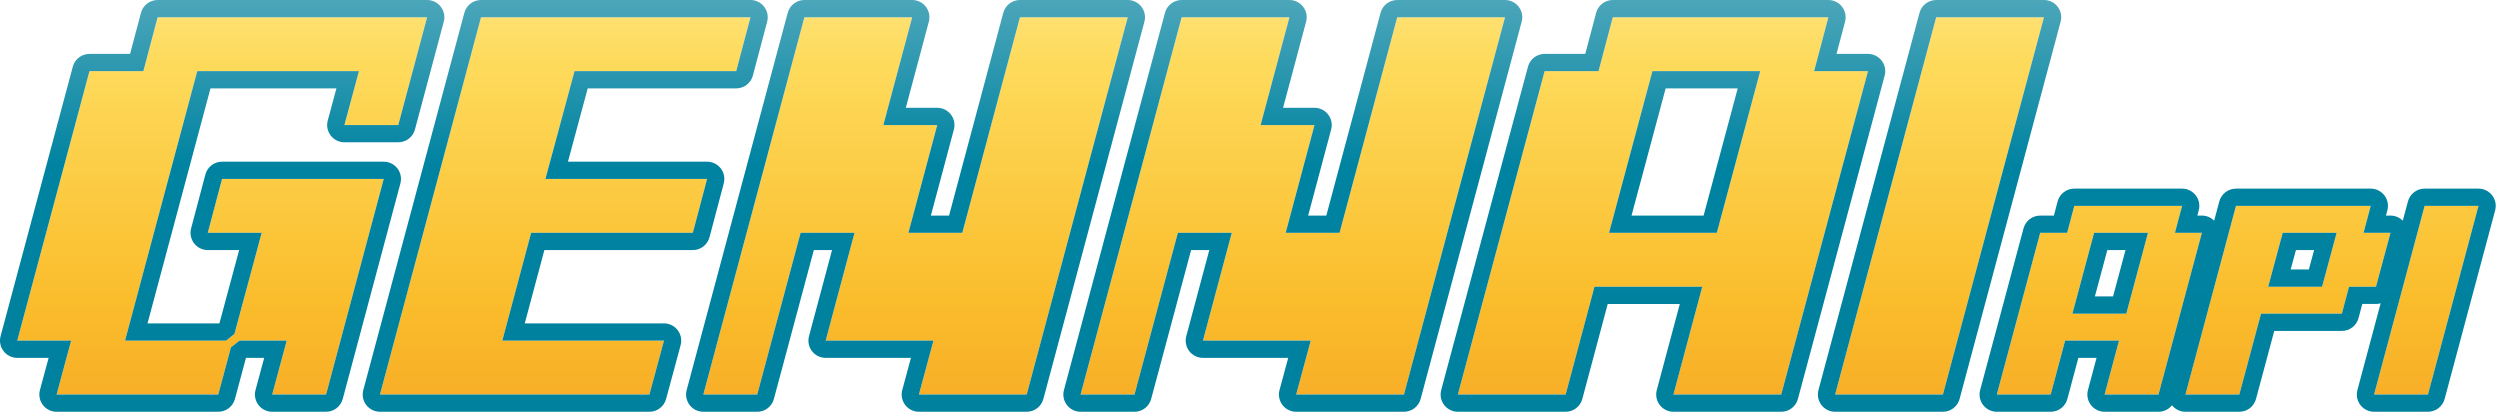
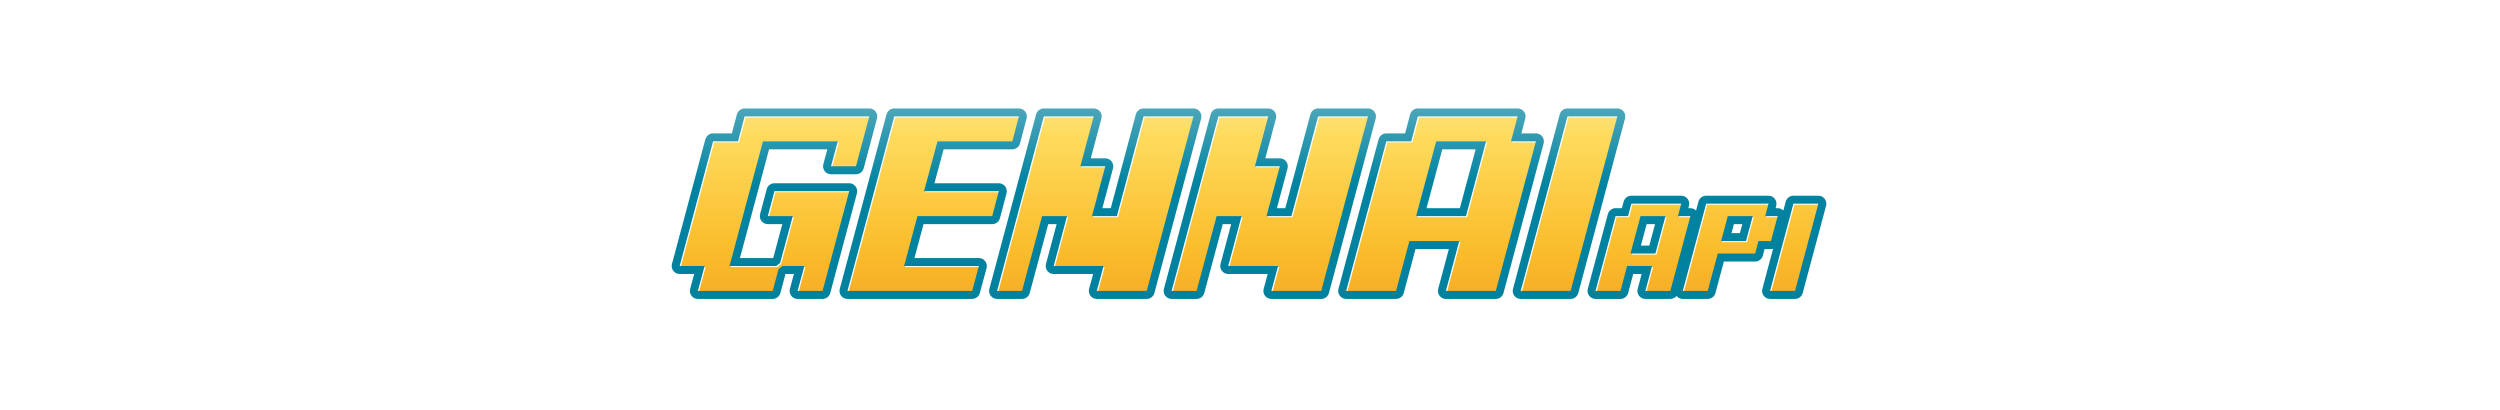
- <svg xmlns="http://www.w3.org/2000/svg" fill="none" viewBox="0 0 384 64">
-   <path d="m35.472 53.353-1.945 7.244H8.692l2.235-8.278H2.65l11.093-41.392h8.278l2.194-8.278h41.391l-4.429 16.557h-8.278l2.235-8.279H30.298L19.206 52.32h15.521l1.284-1.035 4.18-15.522h-8.278l2.194-8.278H58.94l-8.857 33.113h-8.279l2.236-8.278h-7.244l-1.325 1.034Z" fill="url(#a)" />
-   <path d="M58.362 60.597 73.884 2.649h41.391l-2.194 8.278H88.246l-4.47 16.557h24.835l-2.194 8.278H81.582L77.154 52.32h24.834l-2.235 8.278H58.362Z" fill="url(#b)" />
-   <path d="m122.974 35.762-6.664 24.835h-8.278l15.521-57.948h16.557l-4.429 16.557h8.278l-4.429 16.556h8.279l8.857-33.113h16.557l-15.522 57.948h-16.556l2.235-8.278h-16.557l4.429-16.557h-8.278Z" fill="url(#c)" />
-   <path d="m180.922 35.762-6.664 24.835h-8.279l15.522-57.948h16.557l-4.429 16.557h8.278l-4.429 16.556h8.279l8.857-33.113h16.557l-15.522 57.948h-16.556l2.235-8.278h-16.557l4.429-16.557h-8.278Z" fill="url(#d)" />
-   <path d="m263.705 35.762 6.664-24.835h-16.557l-6.664 24.835h16.557Zm-18.792 8.279-4.429 16.556h-16.557l13.328-49.67h8.279l2.193-8.278h33.114l-2.194 8.278h8.278l-13.328 49.67h-16.556l4.428-16.556h-16.556Z" fill="url(#e)" />
-   <path d="m281.875 60.597 15.522-57.948h16.557l-15.522 57.948h-16.557Z" fill="url(#f)" />
-   <path d="m326.599 48.18 3.332-12.418h-8.279L318.32 48.18h8.279Zm-9.396 4.139-2.215 8.278h-8.278l6.664-24.835h4.139l1.097-4.139h16.557l-1.097 4.14h4.139l-6.664 24.834h-8.278l2.214-8.278h-8.278Z" fill="url(#g)" />
-   <path d="M358.905 35.762h-8.279l-2.235 8.279h8.279l2.235-8.279Zm1.904 8.279-1.097 4.139h-12.418l-3.332 12.417h-8.278l7.761-28.974h20.696l-1.097 4.14h4.139l-2.235 8.278h-4.139Z" fill="url(#h)" />
-   <path d="m364.658 60.597 7.761-28.974h8.278l-7.761 28.974h-8.278Z" fill="url(#i)" />
-   <path fill-rule="evenodd" clip-rule="evenodd" d="M34.727 52.319H19.206l11.093-41.392h24.834l-2.235 8.279h8.278l4.43-16.557H24.213l-2.194 8.278h-8.278L2.649 52.32h8.278l-2.235 8.278h24.835l1.945-7.244 1.325-1.034h7.243l-2.235 8.278h8.279l8.857-33.113H34.106l-2.193 8.278h8.278l-4.18 15.522-1.284 1.035Zm-1.025-2.65 3.032-11.258h-4.821a2.649 2.649 0 0 1-2.56-3.327l2.193-8.279a2.649 2.649 0 0 1 2.56-1.97h24.835a2.649 2.649 0 0 1 2.56 3.333l-8.858 33.114a2.65 2.65 0 0 1-2.56 1.964h-8.278a2.65 2.65 0 0 1-2.557-3.34l1.333-4.938h-2.8l-1.696 6.316a2.649 2.649 0 0 1-2.558 1.962H8.692a2.649 2.649 0 0 1-2.557-3.34l1.333-4.938H2.65A2.649 2.649 0 0 1 .09 51.633l11.093-41.391a2.65 2.65 0 0 1 2.559-1.964h6.24l1.671-6.308A2.65 2.65 0 0 1 24.214 0h41.391a2.65 2.65 0 0 1 2.56 3.334l-4.43 16.556a2.65 2.65 0 0 1-2.559 1.965h-8.278a2.65 2.65 0 0 1-2.557-3.34l1.333-4.939H32.331L22.658 49.67h11.044ZM56.26 62.21a2.649 2.649 0 0 1-.457-2.297L71.325 1.964A2.649 2.649 0 0 1 73.884 0h41.391a2.648 2.648 0 0 1 2.561 3.328l-2.194 8.278a2.65 2.65 0 0 1-2.561 1.97H90.275l-3.04 11.259h21.376a2.648 2.648 0 0 1 2.561 3.327l-2.194 8.279a2.65 2.65 0 0 1-2.561 1.97H83.616L80.604 49.67h21.384a2.65 2.65 0 0 1 2.558 3.34l-2.235 8.278a2.65 2.65 0 0 1-2.558 1.958H58.362a2.65 2.65 0 0 1-2.102-1.036Zm20.894-9.89 4.428-16.557h24.835l2.194-8.278H83.776l4.47-16.557h24.835l2.194-8.278H73.884L58.362 60.597h41.391l2.235-8.278H77.154Zm54.098-16.557h-8.278l-6.664 24.835h-8.278l15.521-57.948h16.557l-4.429 16.557h8.278l-4.429 16.556h8.279l8.857-33.113h16.557l-15.522 57.948h-16.556l2.235-8.278h-16.557l4.429-16.557Zm8.669 19.206h-13.098a2.648 2.648 0 0 1-2.559-3.334l3.537-13.223h-2.795l-6.138 22.872a2.648 2.648 0 0 1-2.558 1.963h-8.278a2.649 2.649 0 0 1-2.559-3.334l15.521-57.948A2.65 2.65 0 0 1 123.553 0h16.557a2.648 2.648 0 0 1 2.559 3.334l-3.537 13.223h4.827a2.65 2.65 0 0 1 2.559 3.333l-3.537 13.223h2.794l8.332-31.148A2.65 2.65 0 0 1 156.666 0h16.557a2.648 2.648 0 0 1 2.559 3.334L160.26 61.282a2.65 2.65 0 0 1-2.559 1.964h-16.556a2.65 2.65 0 0 1-2.558-3.34l1.334-4.938ZM189.2 35.762h-8.278l-6.664 24.835h-8.279l15.522-57.948h16.557l-4.429 16.557h8.278l-4.429 16.556h8.279l8.857-33.113h16.557l-15.522 57.948h-16.556l2.235-8.278h-16.557l4.429-16.557Zm8.669 19.206h-13.098a2.648 2.648 0 0 1-2.559-3.334l3.537-13.223h-2.795l-6.138 22.872a2.648 2.648 0 0 1-2.558 1.963h-8.279a2.648 2.648 0 0 1-2.558-3.334l15.521-57.948A2.65 2.65 0 0 1 181.501 0h16.557a2.648 2.648 0 0 1 2.559 3.334l-3.537 13.223h4.827a2.647 2.647 0 0 1 2.559 3.333l-3.537 13.223h2.794l8.332-31.148A2.65 2.65 0 0 1 214.614 0h16.557a2.648 2.648 0 0 1 2.559 3.334l-15.522 57.948a2.65 2.65 0 0 1-2.559 1.964h-16.556a2.65 2.65 0 0 1-2.558-3.34l1.334-4.938Zm63.6-10.928h-16.556l-4.429 16.557h-16.557l13.328-49.67h8.279l2.193-8.278h33.114l-2.194 8.278h8.278l-13.328 49.67H257.04l4.429-16.557Zm20.62-35.762 1.312-4.95A2.65 2.65 0 0 0 280.841 0h-33.114a2.649 2.649 0 0 0-2.56 1.97l-1.672 6.308h-6.24a2.648 2.648 0 0 0-2.558 1.963l-13.328 49.67a2.648 2.648 0 0 0 2.558 3.335h16.557a2.65 2.65 0 0 0 2.559-1.965l3.903-14.591h11.073l-3.538 13.222a2.65 2.65 0 0 0 2.559 3.334h16.557a2.65 2.65 0 0 0 2.559-1.963l13.328-49.67a2.652 2.652 0 0 0-2.559-3.335h-4.836Zm-11.72 2.65h-16.557l-6.664 24.834h16.556l6.665-24.835Zm-3.454 2.648-5.242 19.537h-11.071l5.242-19.537h11.071Zm12.859 48.634a2.647 2.647 0 0 1-.458-2.298l15.522-57.948A2.65 2.65 0 0 1 297.397 0h16.557a2.648 2.648 0 0 1 2.558 3.334l-15.521 57.948a2.65 2.65 0 0 1-2.559 1.964h-16.557c-.823 0-1.6-.383-2.101-1.036Zm2.101-1.613h16.557l15.522-57.948h-16.557l-15.522 57.948Zm43.606-8.278h-8.278l-2.215 8.278h-8.278l6.664-24.835h4.139l1.097-4.139h16.557l-1.097 4.14h4.139l-6.664 24.834h-8.278l2.214-8.278Zm12.031-19.206.215-.811a2.646 2.646 0 0 0-2.56-3.328H318.61a2.65 2.65 0 0 0-2.561 1.97l-.574 2.17h-2.101a2.648 2.648 0 0 0-2.558 1.962l-6.664 24.834a2.648 2.648 0 0 0 2.558 3.336h8.278c1.2 0 2.25-.806 2.559-1.965l1.689-6.313h2.794l-1.322 4.944a2.65 2.65 0 0 0 2.559 3.334h8.278c.824 0 1.578-.38 2.07-.995a2.648 2.648 0 0 0 2.069.995h8.278a2.65 2.65 0 0 0 2.559-1.963l2.805-10.454h10.386a2.648 2.648 0 0 0 2.56-1.97l.575-2.17h2.101c.248 0 .489-.034.719-.099l-3.568 13.322a2.647 2.647 0 0 0 2.559 3.334h8.278a2.65 2.65 0 0 0 2.559-1.964l7.761-28.974a2.65 2.65 0 0 0-2.559-3.334h-8.278a2.65 2.65 0 0 0-2.559 1.964l-.793 2.962a2.651 2.651 0 0 0-1.884-.787h-.697l.215-.811a2.646 2.646 0 0 0-2.56-3.328h-20.696a2.65 2.65 0 0 0-2.559 1.964l-.793 2.962a2.651 2.651 0 0 0-1.884-.787h-.697Zm25.532 2.65 1.097-4.14h-20.696l-7.761 28.974h8.278l3.332-12.417h12.418l1.097-4.14h4.139l2.235-8.278h-4.139Zm-33.113 0h-8.279L318.32 48.18h8.279l3.332-12.418Zm-5.364 9.768 1.91-7.12h-2.793l-1.91 7.12h2.793Zm28.088-7.12-.805 2.98h2.791l.804-2.98h-2.79Zm-2.029-2.649-2.235 8.278h8.279l2.235-8.278h-8.279Zm14.032 24.835h8.278l7.761-28.974h-8.278l-7.761 28.974Z" fill="url(#j)" />
+ <svg xmlns="http://www.w3.org/2000/svg" fill="none" viewBox="0 0 830 136">
+   <path d="m258.823 89.704-1.945 7.244h-24.835l2.235-8.278H226l11.093-41.392h8.278L247.565 39h41.391l-4.429 16.557h-8.278l2.235-8.279h-24.835L242.557 88.67h15.521l1.283-1.035 4.181-15.522h-8.278l2.193-8.278h24.835l-8.857 33.113h-8.279l2.235-8.278h-7.243l-1.325 1.034Z" fill="url(#a)" />
+   <path d="M281.713 96.948 297.235 39h41.391l-2.194 8.278h-24.835l-4.47 16.557h24.835l-2.194 8.278h-24.835l-4.429 16.557h24.835l-2.235 8.278h-41.391Z" fill="url(#b)" />
+   <path d="m346.325 72.113-6.664 24.835h-8.279L346.904 39h16.557l-4.429 16.557h8.278l-4.429 16.556h8.279L380.017 39h16.557l-15.522 57.948h-16.556l2.235-8.278h-16.557l4.429-16.557h-8.278Z" fill="url(#c)" />
+   <path d="m404.273 72.113-6.664 24.835h-8.279L404.852 39h16.557l-4.429 16.557h8.278l-4.429 16.556h8.278L437.965 39h16.557L439 96.948h-16.557l2.236-8.278h-16.557l4.429-16.557h-8.278Z" fill="url(#d)" />
+   <path d="m487.055 72.113 6.664-24.835h-16.556l-6.664 24.835h16.556Zm-18.791 8.278-4.429 16.557h-16.557l13.328-49.67h8.279L471.078 39h33.113l-2.193 8.278h8.278l-13.328 49.67h-16.557l4.429-16.557h-16.556Z" fill="url(#e)" />
+   <path d="M505.226 96.948 520.748 39h16.557l-15.522 57.948h-16.557Z" fill="url(#f)" />
+   <path d="m549.95 84.53 3.332-12.417h-8.279l-3.332 12.418h8.279Zm-9.396 4.14-2.215 8.278h-8.278l6.664-24.835h4.139l1.097-4.139h16.557l-1.097 4.14h4.139l-6.664 24.834h-8.278l2.214-8.278h-8.278Z" fill="url(#g)" />
+   <path d="M582.256 72.113h-8.279l-2.235 8.278h8.278l2.236-8.278Zm1.904 8.278-1.097 4.14h-12.418l-3.332 12.417h-8.278l7.761-28.974h20.696l-1.097 4.14h4.139l-2.235 8.277h-4.139Z" fill="url(#h)" />
+   <path d="m588.009 96.948 7.761-28.974h8.278l-7.761 28.974h-8.278Z" fill="url(#i)" />
+   <path fill-rule="evenodd" clip-rule="evenodd" d="M257.727 88.319h-15.521l11.093-41.392h24.834l-2.235 8.279h8.278l4.429-16.557h-41.391l-2.194 8.278h-8.278L225.649 88.32h8.278l-2.235 8.278h24.835l1.945-7.243 1.325-1.035h7.243l-2.235 8.278h8.279l8.857-33.113h-24.834l-2.194 8.278h8.278l-4.18 15.522-1.284 1.035Zm-1.025-2.65 3.032-11.258h-4.821a2.65 2.65 0 0 1-2.561-3.327l2.194-8.279a2.65 2.65 0 0 1 2.561-1.97h24.834a2.65 2.65 0 0 1 2.559 3.333l-8.857 33.113a2.65 2.65 0 0 1-2.559 1.965h-8.279a2.649 2.649 0 0 1-2.557-3.34l1.333-4.938h-2.799l-1.697 6.316a2.648 2.648 0 0 1-2.558 1.962h-24.835a2.649 2.649 0 0 1-2.557-3.34l1.333-4.938h-4.819a2.65 2.65 0 0 1-2.559-3.335l11.093-41.391a2.65 2.65 0 0 1 2.559-1.964h6.24l1.671-6.307A2.65 2.65 0 0 1 247.214 36h41.391a2.65 2.65 0 0 1 2.559 3.334l-4.428 16.556a2.65 2.65 0 0 1-2.56 1.965h-8.278a2.649 2.649 0 0 1-2.557-3.34l1.333-4.939h-19.343l-9.673 36.094h11.044Zm22.558 12.54a2.65 2.65 0 0 1-.457-2.297l15.522-57.948A2.65 2.65 0 0 1 296.884 36h41.391a2.648 2.648 0 0 1 2.561 3.328l-2.194 8.278a2.65 2.65 0 0 1-2.561 1.97h-22.806l-3.04 11.259h21.376a2.648 2.648 0 0 1 2.561 3.327l-2.194 8.279a2.65 2.65 0 0 1-2.561 1.97h-22.801l-3.012 11.259h21.384a2.65 2.65 0 0 1 2.558 3.34l-2.235 8.277a2.65 2.65 0 0 1-2.558 1.959h-41.391a2.65 2.65 0 0 1-2.102-1.036Zm20.894-9.89 4.428-16.557h24.835l2.194-8.278h-24.835l4.47-16.557h24.835l2.194-8.278h-41.391l-15.522 57.948h41.391l2.235-8.278h-24.834Zm54.098-16.557h-8.278l-6.664 24.835h-8.278l15.521-57.948h16.557l-4.429 16.557h8.278l-4.429 16.556h8.279l8.857-33.113h16.557l-15.522 57.948h-16.556l2.235-8.278h-16.557l4.429-16.557Zm8.669 19.206h-13.098a2.648 2.648 0 0 1-2.559-3.334l3.537-13.223h-2.795l-6.138 22.873a2.648 2.648 0 0 1-2.558 1.962h-8.278a2.649 2.649 0 0 1-2.559-3.334l15.521-57.948A2.65 2.65 0 0 1 346.553 36h16.557a2.649 2.649 0 0 1 2.559 3.334l-3.537 13.223h4.827a2.65 2.65 0 0 1 2.559 3.333l-3.537 13.223h2.794l8.332-31.148A2.65 2.65 0 0 1 379.666 36h16.557a2.648 2.648 0 0 1 2.559 3.334L383.26 97.282a2.65 2.65 0 0 1-2.559 1.964h-16.556a2.65 2.65 0 0 1-2.558-3.34l1.334-4.938ZM412.2 71.762h-8.278l-6.664 24.835h-8.279l15.522-57.948h16.557l-4.429 16.557h8.278l-4.429 16.556h8.279l8.857-33.113h16.557l-15.522 57.948h-16.556l2.235-8.278h-16.557l4.429-16.557Zm8.669 19.206h-13.098a2.648 2.648 0 0 1-2.559-3.334l3.537-13.223h-2.795l-6.138 22.873a2.648 2.648 0 0 1-2.558 1.962h-8.279a2.648 2.648 0 0 1-2.558-3.334l15.521-57.948A2.65 2.65 0 0 1 404.501 36h16.557a2.649 2.649 0 0 1 2.559 3.334l-3.537 13.223h4.827a2.647 2.647 0 0 1 2.559 3.333l-3.537 13.223h2.794l8.332-31.148A2.65 2.65 0 0 1 437.614 36h16.557a2.648 2.648 0 0 1 2.559 3.334l-15.522 57.948a2.65 2.65 0 0 1-2.559 1.964h-16.556a2.65 2.65 0 0 1-2.558-3.34l1.334-4.938Zm63.6-10.928h-16.556l-4.429 16.557h-16.557l13.328-49.67h8.279l2.193-8.278h33.114l-2.194 8.278h8.278l-13.328 49.67H480.04l4.429-16.557Zm20.62-35.762 1.312-4.95a2.65 2.65 0 0 0-2.56-3.328h-33.114a2.649 2.649 0 0 0-2.56 1.97l-1.672 6.308h-6.24a2.648 2.648 0 0 0-2.558 1.963l-13.328 49.67a2.648 2.648 0 0 0 2.558 3.335h16.557a2.65 2.65 0 0 0 2.559-1.965l3.903-14.592h11.073l-3.538 13.223a2.65 2.65 0 0 0 2.559 3.334h16.557a2.65 2.65 0 0 0 2.559-1.962l13.328-49.67a2.652 2.652 0 0 0-2.559-3.336h-4.836Zm-11.72 2.65h-16.557l-6.664 24.834h16.556l6.665-24.835Zm-3.454 2.648-5.242 19.537h-11.071l5.242-19.537h11.071Zm12.859 48.634a2.647 2.647 0 0 1-.458-2.298l15.522-57.948A2.65 2.65 0 0 1 520.397 36h16.557a2.648 2.648 0 0 1 2.558 3.334l-15.521 57.948a2.65 2.65 0 0 1-2.559 1.964h-16.557c-.823 0-1.6-.383-2.101-1.036Zm2.101-1.613h16.557l15.522-57.948h-16.557l-15.522 57.948Zm43.606-8.278h-8.278l-2.215 8.278h-8.278l6.664-24.835h4.139l1.097-4.139h16.557l-1.097 4.14h4.139l-6.664 24.834h-8.278l2.214-8.278Zm12.031-19.206.215-.811a2.646 2.646 0 0 0-2.56-3.328H541.61a2.65 2.65 0 0 0-2.561 1.97l-.574 2.17h-2.101a2.648 2.648 0 0 0-2.558 1.962l-6.664 24.834a2.648 2.648 0 0 0 2.558 3.336h8.278c1.2 0 2.25-.806 2.559-1.965l1.689-6.313h2.794l-1.322 4.944a2.65 2.65 0 0 0 2.559 3.334h8.278c.824 0 1.578-.38 2.07-.995a2.648 2.648 0 0 0 2.069.995h8.278a2.65 2.65 0 0 0 2.559-1.962l2.805-10.455h10.386a2.648 2.648 0 0 0 2.56-1.97l.575-2.17h2.101c.248 0 .489-.034.719-.099l-3.568 13.322a2.647 2.647 0 0 0 2.559 3.334h8.278a2.65 2.65 0 0 0 2.559-1.964l7.761-28.974a2.65 2.65 0 0 0-2.559-3.334h-8.278a2.65 2.65 0 0 0-2.559 1.964l-.793 2.962a2.651 2.651 0 0 0-1.884-.787h-.697l.215-.811a2.646 2.646 0 0 0-2.56-3.328h-20.696a2.65 2.65 0 0 0-2.559 1.964l-.793 2.962a2.651 2.651 0 0 0-1.884-.787h-.697Zm25.532 2.65 1.097-4.14h-20.696l-7.761 28.974h8.278l3.332-12.417h12.418l1.097-4.14h4.139l2.235-8.278h-4.139Zm-33.113 0h-8.279L541.32 84.18h8.279l3.332-12.418Zm-5.364 9.767 1.91-7.119h-2.793l-1.91 7.12h2.793Zm28.088-7.119-.805 2.98h2.791l.804-2.98h-2.79Zm-2.029-2.649-2.235 8.278h8.279l2.235-8.278h-8.279Zm14.032 24.835h8.278l7.761-28.974h-8.278l-7.761 28.974Z" fill="url(#j)" />
  <defs>
-     <linearGradient id="a" x1="188.938" y1="-22.407" x2="188.938" y2="77.374" gradientUnits="userSpaceOnUse">
+     <linearGradient id="a" x1="412.289" y1="13.944" x2="412.289" y2="113.725" gradientUnits="userSpaceOnUse">
      <stop stop-color="#FFF5BE" />
      <stop offset=".313" stop-color="#FEDB5D" />
      <stop offset=".685" stop-color="#FABD2C" />
      <stop offset="1" stop-color="#F59F22" />
    </linearGradient>
-     <linearGradient id="b" x1="188.938" y1="-22.407" x2="188.938" y2="77.374" gradientUnits="userSpaceOnUse">
+     <linearGradient id="b" x1="412.289" y1="13.944" x2="412.289" y2="113.725" gradientUnits="userSpaceOnUse">
      <stop stop-color="#FFF5BE" />
      <stop offset=".313" stop-color="#FEDB5D" />
      <stop offset=".685" stop-color="#FABD2C" />
      <stop offset="1" stop-color="#F59F22" />
    </linearGradient>
-     <linearGradient id="c" x1="188.938" y1="-22.407" x2="188.938" y2="77.374" gradientUnits="userSpaceOnUse">
+     <linearGradient id="c" x1="412.289" y1="13.944" x2="412.289" y2="113.725" gradientUnits="userSpaceOnUse">
      <stop stop-color="#FFF5BE" />
      <stop offset=".313" stop-color="#FEDB5D" />
      <stop offset=".685" stop-color="#FABD2C" />
      <stop offset="1" stop-color="#F59F22" />
    </linearGradient>
-     <linearGradient id="d" x1="188.938" y1="-22.407" x2="188.938" y2="77.374" gradientUnits="userSpaceOnUse">
+     <linearGradient id="d" x1="412.289" y1="13.944" x2="412.289" y2="113.725" gradientUnits="userSpaceOnUse">
      <stop stop-color="#FFF5BE" />
      <stop offset=".313" stop-color="#FEDB5D" />
      <stop offset=".685" stop-color="#FABD2C" />
      <stop offset="1" stop-color="#F59F22" />
    </linearGradient>
-     <linearGradient id="e" x1="188.938" y1="-22.407" x2="188.938" y2="77.374" gradientUnits="userSpaceOnUse">
+     <linearGradient id="e" x1="412.289" y1="13.944" x2="412.289" y2="113.725" gradientUnits="userSpaceOnUse">
      <stop stop-color="#FFF5BE" />
      <stop offset=".313" stop-color="#FEDB5D" />
      <stop offset=".685" stop-color="#FABD2C" />
      <stop offset="1" stop-color="#F59F22" />
    </linearGradient>
-     <linearGradient id="f" x1="188.938" y1="-22.407" x2="188.938" y2="77.374" gradientUnits="userSpaceOnUse">
+     <linearGradient id="f" x1="412.289" y1="13.944" x2="412.289" y2="113.725" gradientUnits="userSpaceOnUse">
      <stop stop-color="#FFF5BE" />
      <stop offset=".313" stop-color="#FEDB5D" />
      <stop offset=".685" stop-color="#FABD2C" />
      <stop offset="1" stop-color="#F59F22" />
    </linearGradient>
-     <linearGradient id="g" x1="188.938" y1="-22.407" x2="188.938" y2="77.374" gradientUnits="userSpaceOnUse">
+     <linearGradient id="g" x1="412.289" y1="13.944" x2="412.289" y2="113.725" gradientUnits="userSpaceOnUse">
      <stop stop-color="#FFF5BE" />
      <stop offset=".313" stop-color="#FEDB5D" />
      <stop offset=".685" stop-color="#FABD2C" />
      <stop offset="1" stop-color="#F59F22" />
    </linearGradient>
-     <linearGradient id="h" x1="188.938" y1="-22.407" x2="188.938" y2="77.374" gradientUnits="userSpaceOnUse">
+     <linearGradient id="h" x1="412.289" y1="13.944" x2="412.289" y2="113.725" gradientUnits="userSpaceOnUse">
      <stop stop-color="#FFF5BE" />
      <stop offset=".313" stop-color="#FEDB5D" />
      <stop offset=".685" stop-color="#FABD2C" />
      <stop offset="1" stop-color="#F59F22" />
    </linearGradient>
-     <linearGradient id="i" x1="188.938" y1="-22.407" x2="188.938" y2="77.374" gradientUnits="userSpaceOnUse">
+     <linearGradient id="i" x1="412.289" y1="13.944" x2="412.289" y2="113.725" gradientUnits="userSpaceOnUse">
      <stop stop-color="#FFF5BE" />
      <stop offset=".313" stop-color="#FEDB5D" />
      <stop offset=".685" stop-color="#FABD2C" />
      <stop offset="1" stop-color="#F59F22" />
    </linearGradient>
-     <linearGradient id="j" x1="188.938" y1="-22.407" x2="188.938" y2="77.374" gradientUnits="userSpaceOnUse">
+     <linearGradient id="j" x1="411.938" y1="13.594" x2="411.938" y2="113.374" gradientUnits="userSpaceOnUse">
      <stop stop-color="#8EC5CF" />
      <stop offset=".479" stop-color="#0083A1" />
      <stop offset="1" stop-color="#00809D" />
    </linearGradient>
  </defs>
</svg>
